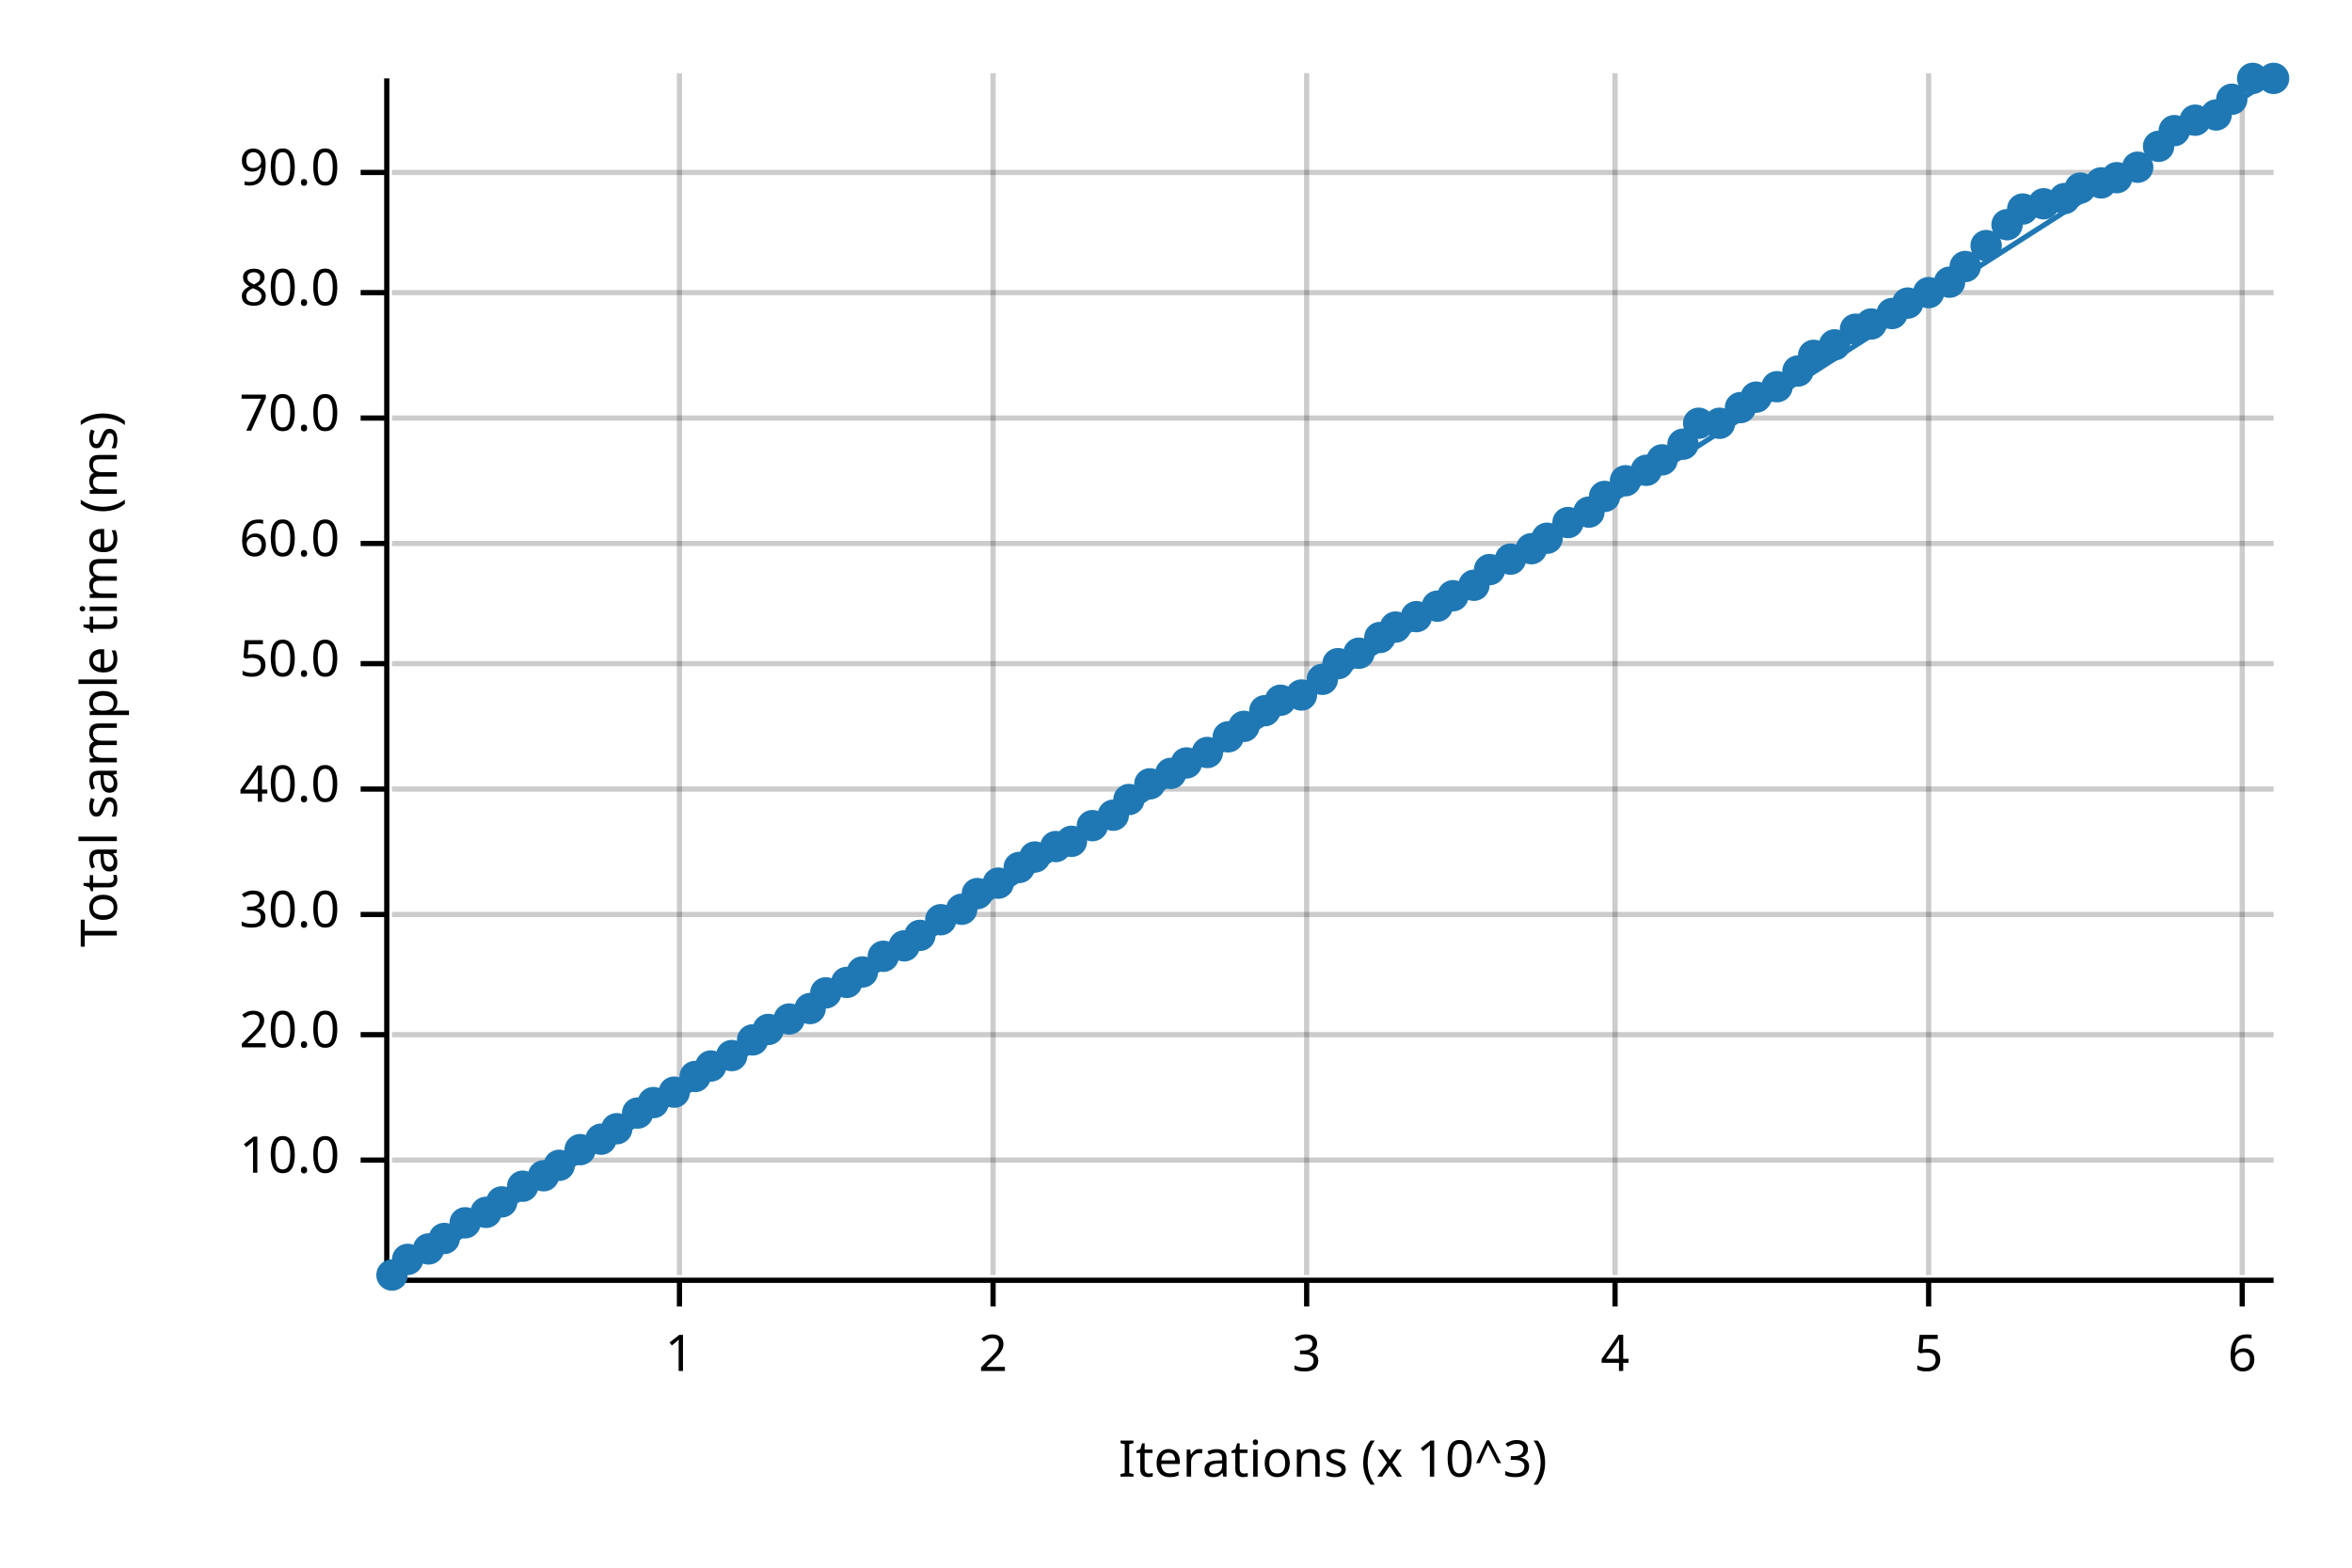
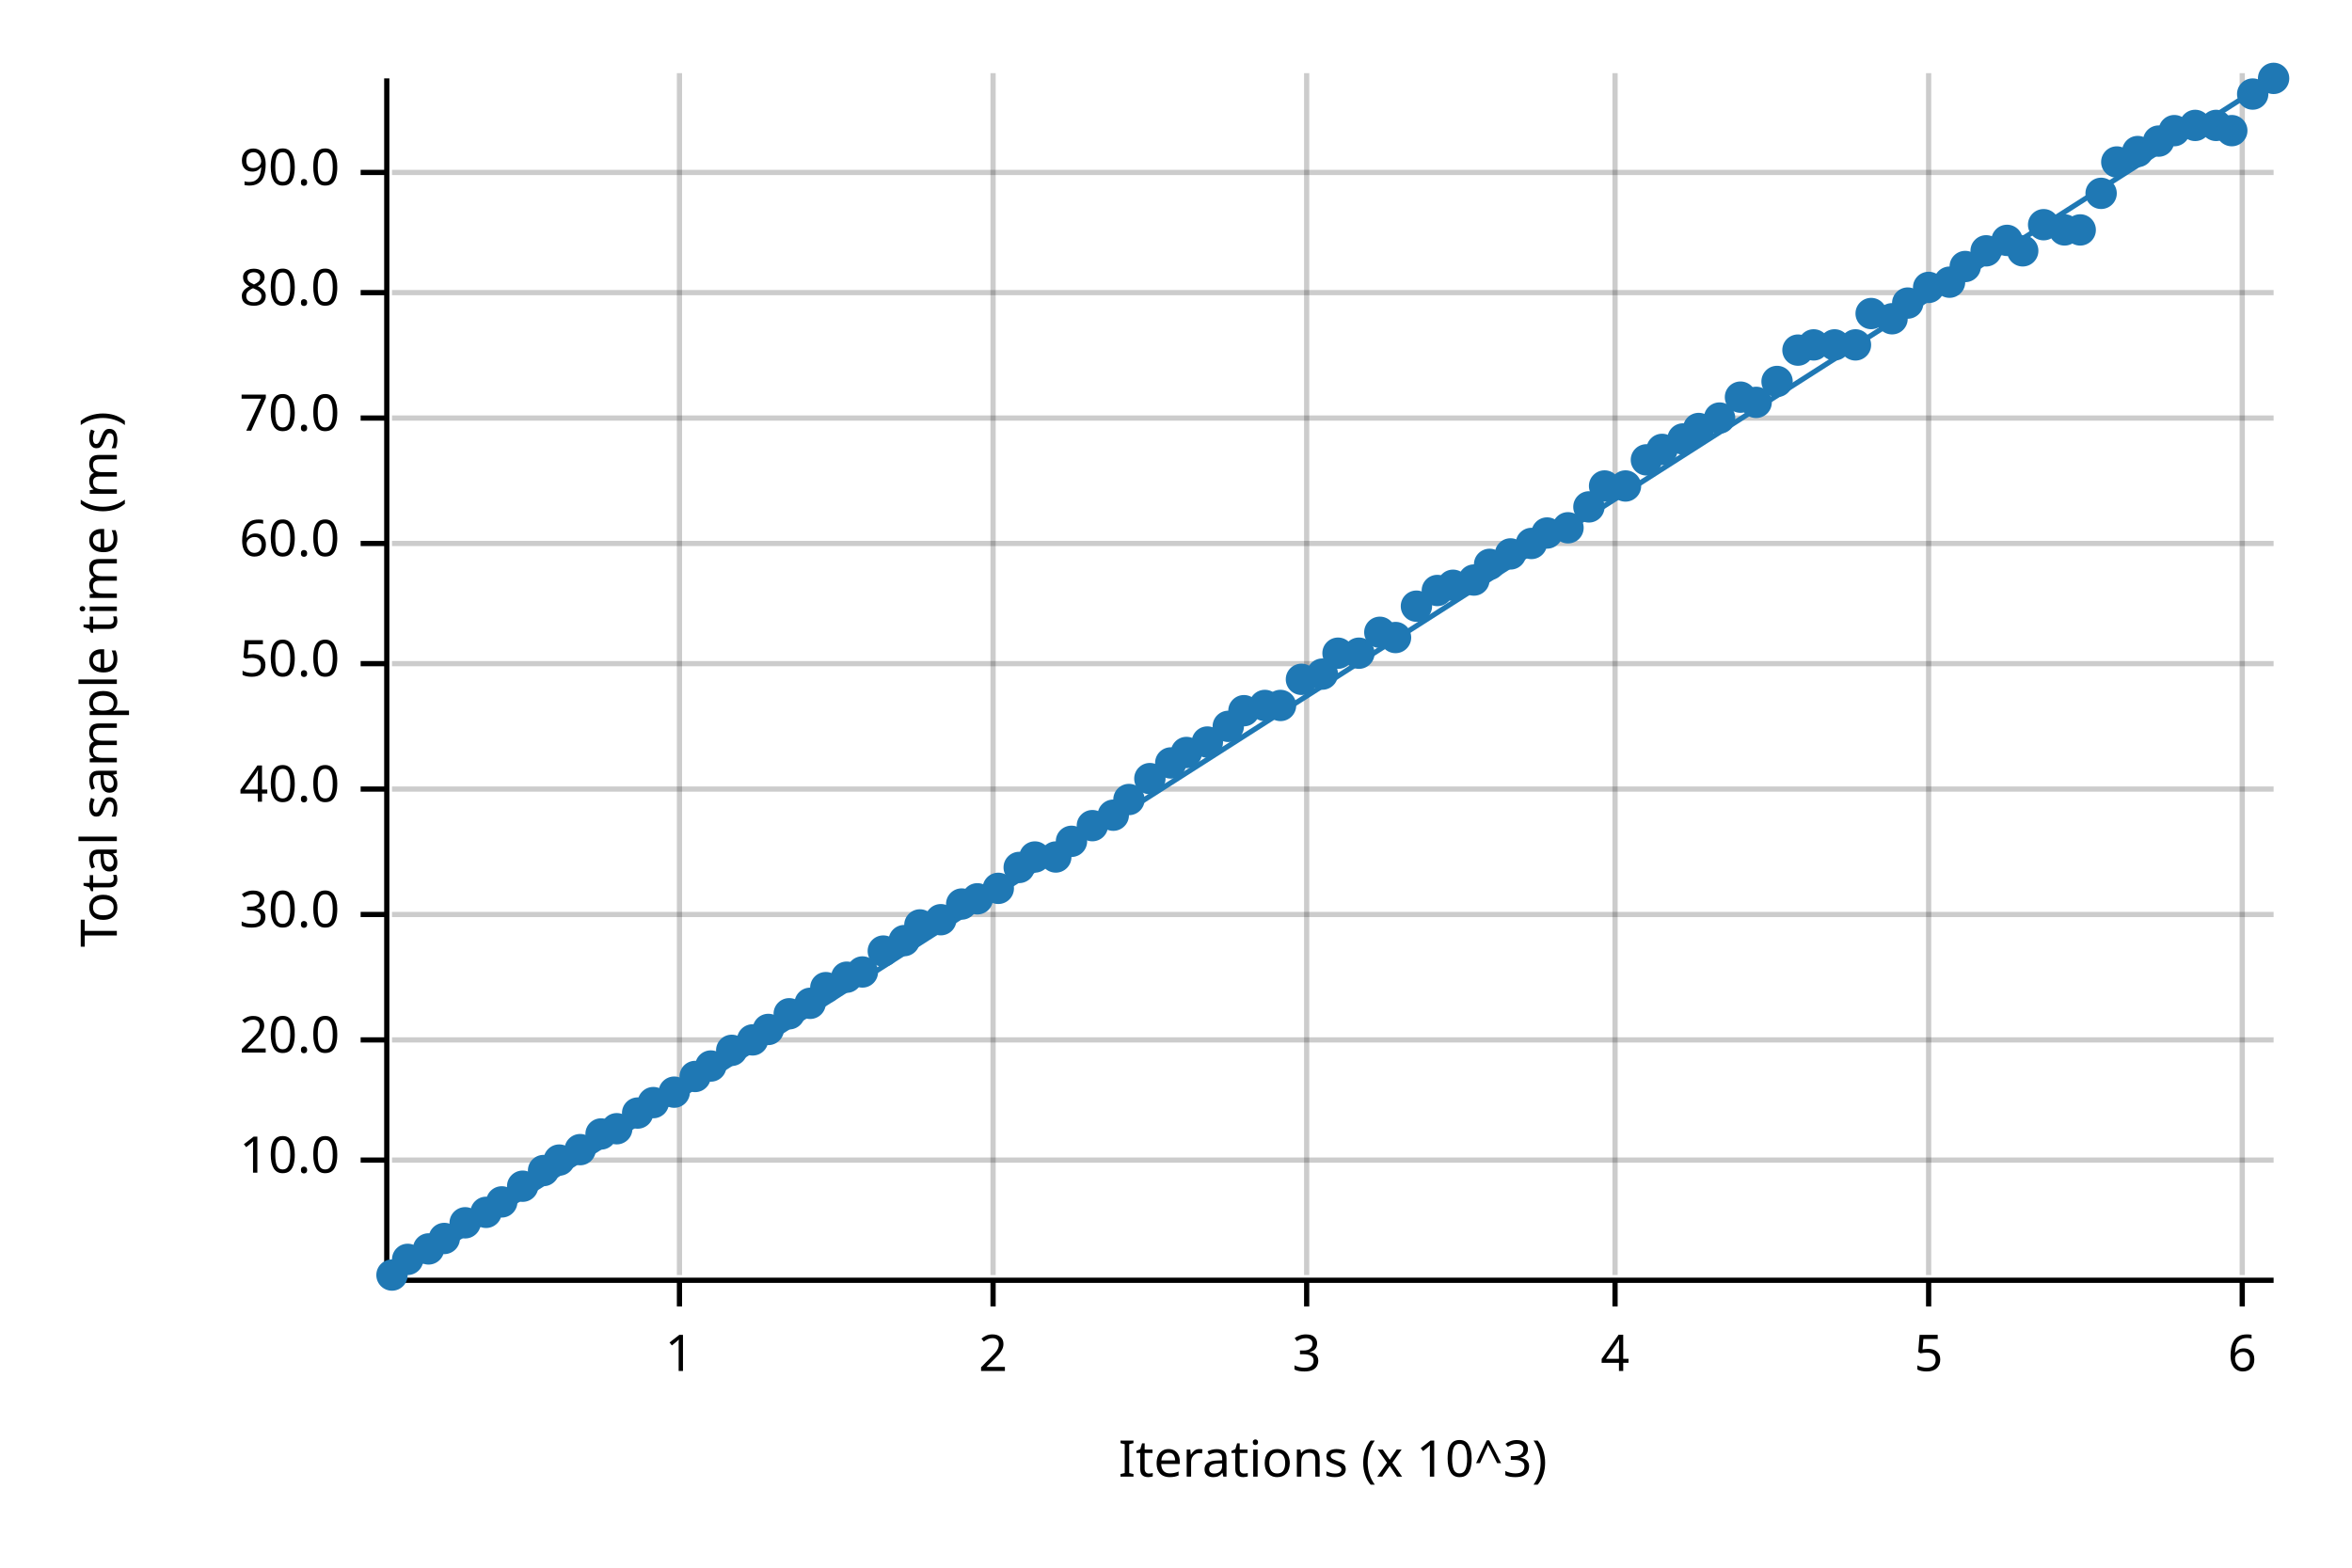
<svg xmlns="http://www.w3.org/2000/svg" width="450" height="300" viewBox="0 0 450 300">
  <text x="15" y="130" dy="0.76em" text-anchor="middle" font-family="sans-serif" font-size="9.677" opacity="1" fill="#000000" transform="rotate(270, 15, 130)">
Total sample time (ms)
</text>
  <text x="255" y="285" dy="-0.5ex" text-anchor="middle" font-family="sans-serif" font-size="9.677" opacity="1" fill="#000000">
Iterations (x 10^3)
</text>
  <line opacity="0.2" stroke="#000000" stroke-width="1" x1="130" y1="244" x2="130" y2="14" />
  <line opacity="0.2" stroke="#000000" stroke-width="1" x1="190" y1="244" x2="190" y2="14" />
  <line opacity="0.2" stroke="#000000" stroke-width="1" x1="250" y1="244" x2="250" y2="14" />
  <line opacity="0.2" stroke="#000000" stroke-width="1" x1="309" y1="244" x2="309" y2="14" />
  <line opacity="0.2" stroke="#000000" stroke-width="1" x1="369" y1="244" x2="369" y2="14" />
  <line opacity="0.2" stroke="#000000" stroke-width="1" x1="429" y1="244" x2="429" y2="14" />
  <line opacity="0.2" stroke="#000000" stroke-width="1" x1="75" y1="222" x2="435" y2="222" />
-   <line opacity="0.2" stroke="#000000" stroke-width="1" x1="75" y1="198" x2="435" y2="198" />
+   <line opacity="0.2" stroke="#000000" stroke-width="1" x1="75" y1="199" x2="435" y2="199" />
  <line opacity="0.2" stroke="#000000" stroke-width="1" x1="75" y1="175" x2="435" y2="175" />
  <line opacity="0.2" stroke="#000000" stroke-width="1" x1="75" y1="151" x2="435" y2="151" />
  <line opacity="0.2" stroke="#000000" stroke-width="1" x1="75" y1="127" x2="435" y2="127" />
  <line opacity="0.2" stroke="#000000" stroke-width="1" x1="75" y1="104" x2="435" y2="104" />
  <line opacity="0.2" stroke="#000000" stroke-width="1" x1="75" y1="80" x2="435" y2="80" />
  <line opacity="0.2" stroke="#000000" stroke-width="1" x1="75" y1="56" x2="435" y2="56" />
  <line opacity="0.2" stroke="#000000" stroke-width="1" x1="75" y1="33" x2="435" y2="33" />
  <polyline fill="none" opacity="1" stroke="#000000" stroke-width="1" points="74,15 74,245 " />
  <text x="65" y="222" dy="0.5ex" text-anchor="end" font-family="sans-serif" font-size="9.677" opacity="1" fill="#000000">
10.0
</text>
  <polyline fill="none" opacity="1" stroke="#000000" stroke-width="1" points="69,222 74,222 " />
-   <text x="65" y="198" dy="0.5ex" text-anchor="end" font-family="sans-serif" font-size="9.677" opacity="1" fill="#000000">
+   <text x="65" y="199" dy="0.5ex" text-anchor="end" font-family="sans-serif" font-size="9.677" opacity="1" fill="#000000">
20.0
</text>
-   <polyline fill="none" opacity="1" stroke="#000000" stroke-width="1" points="69,198 74,198 " />
+   <polyline fill="none" opacity="1" stroke="#000000" stroke-width="1" points="69,199 74,199 " />
  <text x="65" y="175" dy="0.5ex" text-anchor="end" font-family="sans-serif" font-size="9.677" opacity="1" fill="#000000">
30.0
</text>
  <polyline fill="none" opacity="1" stroke="#000000" stroke-width="1" points="69,175 74,175 " />
  <text x="65" y="151" dy="0.5ex" text-anchor="end" font-family="sans-serif" font-size="9.677" opacity="1" fill="#000000">
40.0
</text>
  <polyline fill="none" opacity="1" stroke="#000000" stroke-width="1" points="69,151 74,151 " />
  <text x="65" y="127" dy="0.5ex" text-anchor="end" font-family="sans-serif" font-size="9.677" opacity="1" fill="#000000">
50.0
</text>
  <polyline fill="none" opacity="1" stroke="#000000" stroke-width="1" points="69,127 74,127 " />
  <text x="65" y="104" dy="0.5ex" text-anchor="end" font-family="sans-serif" font-size="9.677" opacity="1" fill="#000000">
60.0
</text>
  <polyline fill="none" opacity="1" stroke="#000000" stroke-width="1" points="69,104 74,104 " />
  <text x="65" y="80" dy="0.5ex" text-anchor="end" font-family="sans-serif" font-size="9.677" opacity="1" fill="#000000">
70.0
</text>
  <polyline fill="none" opacity="1" stroke="#000000" stroke-width="1" points="69,80 74,80 " />
  <text x="65" y="56" dy="0.5ex" text-anchor="end" font-family="sans-serif" font-size="9.677" opacity="1" fill="#000000">
80.0
</text>
  <polyline fill="none" opacity="1" stroke="#000000" stroke-width="1" points="69,56 74,56 " />
  <text x="65" y="33" dy="0.5ex" text-anchor="end" font-family="sans-serif" font-size="9.677" opacity="1" fill="#000000">
90.0
</text>
  <polyline fill="none" opacity="1" stroke="#000000" stroke-width="1" points="69,33 74,33 " />
  <polyline fill="none" opacity="1" stroke="#000000" stroke-width="1" points="75,245 435,245 " />
  <text x="130" y="255" dy="0.76em" text-anchor="middle" font-family="sans-serif" font-size="9.677" opacity="1" fill="#000000">
1
</text>
  <polyline fill="none" opacity="1" stroke="#000000" stroke-width="1" points="130,245 130,250 " />
  <text x="190" y="255" dy="0.76em" text-anchor="middle" font-family="sans-serif" font-size="9.677" opacity="1" fill="#000000">
2
</text>
  <polyline fill="none" opacity="1" stroke="#000000" stroke-width="1" points="190,245 190,250 " />
  <text x="250" y="255" dy="0.76em" text-anchor="middle" font-family="sans-serif" font-size="9.677" opacity="1" fill="#000000">
3
</text>
  <polyline fill="none" opacity="1" stroke="#000000" stroke-width="1" points="250,245 250,250 " />
  <text x="309" y="255" dy="0.76em" text-anchor="middle" font-family="sans-serif" font-size="9.677" opacity="1" fill="#000000">
4
</text>
  <polyline fill="none" opacity="1" stroke="#000000" stroke-width="1" points="309,245 309,250 " />
  <text x="369" y="255" dy="0.76em" text-anchor="middle" font-family="sans-serif" font-size="9.677" opacity="1" fill="#000000">
5
</text>
  <polyline fill="none" opacity="1" stroke="#000000" stroke-width="1" points="369,245 369,250 " />
  <text x="429" y="255" dy="0.76em" text-anchor="middle" font-family="sans-serif" font-size="9.677" opacity="1" fill="#000000">
6
</text>
  <polyline fill="none" opacity="1" stroke="#000000" stroke-width="1" points="429,245 429,250 " />
  <circle cx="75" cy="244" r="3" opacity="1" fill="#1F78B4" stroke="none" />
  <circle cx="78" cy="241" r="3" opacity="1" fill="#1F78B4" stroke="none" />
  <circle cx="82" cy="239" r="3" opacity="1" fill="#1F78B4" stroke="none" />
  <circle cx="85" cy="237" r="3" opacity="1" fill="#1F78B4" stroke="none" />
  <circle cx="89" cy="234" r="3" opacity="1" fill="#1F78B4" stroke="none" />
  <circle cx="93" cy="232" r="3" opacity="1" fill="#1F78B4" stroke="none" />
  <circle cx="96" cy="230" r="3" opacity="1" fill="#1F78B4" stroke="none" />
  <circle cx="100" cy="227" r="3" opacity="1" fill="#1F78B4" stroke="none" />
-   <circle cx="104" cy="225" r="3" opacity="1" fill="#1F78B4" stroke="none" />
-   <circle cx="107" cy="223" r="3" opacity="1" fill="#1F78B4" stroke="none" />
+   <circle cx="104" cy="224" r="3" opacity="1" fill="#1F78B4" stroke="none" />
+   <circle cx="107" cy="222" r="3" opacity="1" fill="#1F78B4" stroke="none" />
  <circle cx="111" cy="220" r="3" opacity="1" fill="#1F78B4" stroke="none" />
-   <circle cx="115" cy="218" r="3" opacity="1" fill="#1F78B4" stroke="none" />
+   <circle cx="115" cy="217" r="3" opacity="1" fill="#1F78B4" stroke="none" />
  <circle cx="118" cy="216" r="3" opacity="1" fill="#1F78B4" stroke="none" />
  <circle cx="122" cy="213" r="3" opacity="1" fill="#1F78B4" stroke="none" />
  <circle cx="125" cy="211" r="3" opacity="1" fill="#1F78B4" stroke="none" />
  <circle cx="129" cy="209" r="3" opacity="1" fill="#1F78B4" stroke="none" />
  <circle cx="133" cy="206" r="3" opacity="1" fill="#1F78B4" stroke="none" />
  <circle cx="136" cy="204" r="3" opacity="1" fill="#1F78B4" stroke="none" />
-   <circle cx="140" cy="202" r="3" opacity="1" fill="#1F78B4" stroke="none" />
+   <circle cx="140" cy="201" r="3" opacity="1" fill="#1F78B4" stroke="none" />
  <circle cx="144" cy="199" r="3" opacity="1" fill="#1F78B4" stroke="none" />
  <circle cx="147" cy="197" r="3" opacity="1" fill="#1F78B4" stroke="none" />
-   <circle cx="151" cy="195" r="3" opacity="1" fill="#1F78B4" stroke="none" />
-   <circle cx="155" cy="193" r="3" opacity="1" fill="#1F78B4" stroke="none" />
-   <circle cx="158" cy="190" r="3" opacity="1" fill="#1F78B4" stroke="none" />
-   <circle cx="162" cy="188" r="3" opacity="1" fill="#1F78B4" stroke="none" />
+   <circle cx="151" cy="194" r="3" opacity="1" fill="#1F78B4" stroke="none" />
+   <circle cx="155" cy="192" r="3" opacity="1" fill="#1F78B4" stroke="none" />
+   <circle cx="158" cy="189" r="3" opacity="1" fill="#1F78B4" stroke="none" />
+   <circle cx="162" cy="187" r="3" opacity="1" fill="#1F78B4" stroke="none" />
  <circle cx="165" cy="186" r="3" opacity="1" fill="#1F78B4" stroke="none" />
-   <circle cx="169" cy="183" r="3" opacity="1" fill="#1F78B4" stroke="none" />
-   <circle cx="173" cy="181" r="3" opacity="1" fill="#1F78B4" stroke="none" />
-   <circle cx="176" cy="179" r="3" opacity="1" fill="#1F78B4" stroke="none" />
+   <circle cx="169" cy="182" r="3" opacity="1" fill="#1F78B4" stroke="none" />
+   <circle cx="173" cy="180" r="3" opacity="1" fill="#1F78B4" stroke="none" />
+   <circle cx="176" cy="177" r="3" opacity="1" fill="#1F78B4" stroke="none" />
  <circle cx="180" cy="176" r="3" opacity="1" fill="#1F78B4" stroke="none" />
-   <circle cx="184" cy="174" r="3" opacity="1" fill="#1F78B4" stroke="none" />
-   <circle cx="187" cy="171" r="3" opacity="1" fill="#1F78B4" stroke="none" />
-   <circle cx="191" cy="169" r="3" opacity="1" fill="#1F78B4" stroke="none" />
+   <circle cx="184" cy="173" r="3" opacity="1" fill="#1F78B4" stroke="none" />
+   <circle cx="187" cy="172" r="3" opacity="1" fill="#1F78B4" stroke="none" />
+   <circle cx="191" cy="170" r="3" opacity="1" fill="#1F78B4" stroke="none" />
  <circle cx="195" cy="166" r="3" opacity="1" fill="#1F78B4" stroke="none" />
  <circle cx="198" cy="164" r="3" opacity="1" fill="#1F78B4" stroke="none" />
-   <circle cx="202" cy="162" r="3" opacity="1" fill="#1F78B4" stroke="none" />
+   <circle cx="202" cy="164" r="3" opacity="1" fill="#1F78B4" stroke="none" />
  <circle cx="205" cy="161" r="3" opacity="1" fill="#1F78B4" stroke="none" />
  <circle cx="209" cy="158" r="3" opacity="1" fill="#1F78B4" stroke="none" />
  <circle cx="213" cy="156" r="3" opacity="1" fill="#1F78B4" stroke="none" />
  <circle cx="216" cy="153" r="3" opacity="1" fill="#1F78B4" stroke="none" />
-   <circle cx="220" cy="150" r="3" opacity="1" fill="#1F78B4" stroke="none" />
-   <circle cx="224" cy="148" r="3" opacity="1" fill="#1F78B4" stroke="none" />
-   <circle cx="227" cy="146" r="3" opacity="1" fill="#1F78B4" stroke="none" />
-   <circle cx="231" cy="144" r="3" opacity="1" fill="#1F78B4" stroke="none" />
-   <circle cx="235" cy="141" r="3" opacity="1" fill="#1F78B4" stroke="none" />
-   <circle cx="238" cy="139" r="3" opacity="1" fill="#1F78B4" stroke="none" />
-   <circle cx="242" cy="136" r="3" opacity="1" fill="#1F78B4" stroke="none" />
-   <circle cx="245" cy="134" r="3" opacity="1" fill="#1F78B4" stroke="none" />
-   <circle cx="249" cy="133" r="3" opacity="1" fill="#1F78B4" stroke="none" />
-   <circle cx="253" cy="130" r="3" opacity="1" fill="#1F78B4" stroke="none" />
-   <circle cx="256" cy="127" r="3" opacity="1" fill="#1F78B4" stroke="none" />
+   <circle cx="220" cy="149" r="3" opacity="1" fill="#1F78B4" stroke="none" />
+   <circle cx="224" cy="146" r="3" opacity="1" fill="#1F78B4" stroke="none" />
+   <circle cx="227" cy="144" r="3" opacity="1" fill="#1F78B4" stroke="none" />
+   <circle cx="231" cy="142" r="3" opacity="1" fill="#1F78B4" stroke="none" />
+   <circle cx="235" cy="139" r="3" opacity="1" fill="#1F78B4" stroke="none" />
+   <circle cx="238" cy="136" r="3" opacity="1" fill="#1F78B4" stroke="none" />
+   <circle cx="242" cy="135" r="3" opacity="1" fill="#1F78B4" stroke="none" />
+   <circle cx="245" cy="135" r="3" opacity="1" fill="#1F78B4" stroke="none" />
+   <circle cx="249" cy="130" r="3" opacity="1" fill="#1F78B4" stroke="none" />
+   <circle cx="253" cy="129" r="3" opacity="1" fill="#1F78B4" stroke="none" />
+   <circle cx="256" cy="125" r="3" opacity="1" fill="#1F78B4" stroke="none" />
  <circle cx="260" cy="125" r="3" opacity="1" fill="#1F78B4" stroke="none" />
-   <circle cx="264" cy="122" r="3" opacity="1" fill="#1F78B4" stroke="none" />
-   <circle cx="267" cy="120" r="3" opacity="1" fill="#1F78B4" stroke="none" />
-   <circle cx="271" cy="118" r="3" opacity="1" fill="#1F78B4" stroke="none" />
-   <circle cx="275" cy="116" r="3" opacity="1" fill="#1F78B4" stroke="none" />
-   <circle cx="278" cy="114" r="3" opacity="1" fill="#1F78B4" stroke="none" />
-   <circle cx="282" cy="112" r="3" opacity="1" fill="#1F78B4" stroke="none" />
-   <circle cx="285" cy="109" r="3" opacity="1" fill="#1F78B4" stroke="none" />
-   <circle cx="289" cy="107" r="3" opacity="1" fill="#1F78B4" stroke="none" />
-   <circle cx="293" cy="105" r="3" opacity="1" fill="#1F78B4" stroke="none" />
-   <circle cx="296" cy="103" r="3" opacity="1" fill="#1F78B4" stroke="none" />
-   <circle cx="300" cy="100" r="3" opacity="1" fill="#1F78B4" stroke="none" />
-   <circle cx="304" cy="98" r="3" opacity="1" fill="#1F78B4" stroke="none" />
-   <circle cx="307" cy="95" r="3" opacity="1" fill="#1F78B4" stroke="none" />
-   <circle cx="311" cy="92" r="3" opacity="1" fill="#1F78B4" stroke="none" />
-   <circle cx="315" cy="90" r="3" opacity="1" fill="#1F78B4" stroke="none" />
-   <circle cx="318" cy="88" r="3" opacity="1" fill="#1F78B4" stroke="none" />
-   <circle cx="322" cy="85" r="3" opacity="1" fill="#1F78B4" stroke="none" />
-   <circle cx="325" cy="81" r="3" opacity="1" fill="#1F78B4" stroke="none" />
-   <circle cx="329" cy="81" r="3" opacity="1" fill="#1F78B4" stroke="none" />
-   <circle cx="333" cy="78" r="3" opacity="1" fill="#1F78B4" stroke="none" />
-   <circle cx="336" cy="76" r="3" opacity="1" fill="#1F78B4" stroke="none" />
-   <circle cx="340" cy="74" r="3" opacity="1" fill="#1F78B4" stroke="none" />
-   <circle cx="344" cy="71" r="3" opacity="1" fill="#1F78B4" stroke="none" />
-   <circle cx="347" cy="68" r="3" opacity="1" fill="#1F78B4" stroke="none" />
+   <circle cx="264" cy="121" r="3" opacity="1" fill="#1F78B4" stroke="none" />
+   <circle cx="267" cy="122" r="3" opacity="1" fill="#1F78B4" stroke="none" />
+   <circle cx="271" cy="116" r="3" opacity="1" fill="#1F78B4" stroke="none" />
+   <circle cx="275" cy="113" r="3" opacity="1" fill="#1F78B4" stroke="none" />
+   <circle cx="278" cy="112" r="3" opacity="1" fill="#1F78B4" stroke="none" />
+   <circle cx="282" cy="111" r="3" opacity="1" fill="#1F78B4" stroke="none" />
+   <circle cx="285" cy="108" r="3" opacity="1" fill="#1F78B4" stroke="none" />
+   <circle cx="289" cy="106" r="3" opacity="1" fill="#1F78B4" stroke="none" />
+   <circle cx="293" cy="104" r="3" opacity="1" fill="#1F78B4" stroke="none" />
+   <circle cx="296" cy="102" r="3" opacity="1" fill="#1F78B4" stroke="none" />
+   <circle cx="300" cy="101" r="3" opacity="1" fill="#1F78B4" stroke="none" />
+   <circle cx="304" cy="97" r="3" opacity="1" fill="#1F78B4" stroke="none" />
+   <circle cx="307" cy="93" r="3" opacity="1" fill="#1F78B4" stroke="none" />
+   <circle cx="311" cy="93" r="3" opacity="1" fill="#1F78B4" stroke="none" />
+   <circle cx="315" cy="88" r="3" opacity="1" fill="#1F78B4" stroke="none" />
+   <circle cx="318" cy="86" r="3" opacity="1" fill="#1F78B4" stroke="none" />
+   <circle cx="322" cy="84" r="3" opacity="1" fill="#1F78B4" stroke="none" />
+   <circle cx="325" cy="82" r="3" opacity="1" fill="#1F78B4" stroke="none" />
+   <circle cx="329" cy="80" r="3" opacity="1" fill="#1F78B4" stroke="none" />
+   <circle cx="333" cy="76" r="3" opacity="1" fill="#1F78B4" stroke="none" />
+   <circle cx="336" cy="77" r="3" opacity="1" fill="#1F78B4" stroke="none" />
+   <circle cx="340" cy="73" r="3" opacity="1" fill="#1F78B4" stroke="none" />
+   <circle cx="344" cy="67" r="3" opacity="1" fill="#1F78B4" stroke="none" />
+   <circle cx="347" cy="66" r="3" opacity="1" fill="#1F78B4" stroke="none" />
  <circle cx="351" cy="66" r="3" opacity="1" fill="#1F78B4" stroke="none" />
-   <circle cx="355" cy="63" r="3" opacity="1" fill="#1F78B4" stroke="none" />
-   <circle cx="358" cy="62" r="3" opacity="1" fill="#1F78B4" stroke="none" />
-   <circle cx="362" cy="60" r="3" opacity="1" fill="#1F78B4" stroke="none" />
+   <circle cx="355" cy="66" r="3" opacity="1" fill="#1F78B4" stroke="none" />
+   <circle cx="358" cy="60" r="3" opacity="1" fill="#1F78B4" stroke="none" />
+   <circle cx="362" cy="61" r="3" opacity="1" fill="#1F78B4" stroke="none" />
  <circle cx="365" cy="58" r="3" opacity="1" fill="#1F78B4" stroke="none" />
-   <circle cx="369" cy="56" r="3" opacity="1" fill="#1F78B4" stroke="none" />
+   <circle cx="369" cy="55" r="3" opacity="1" fill="#1F78B4" stroke="none" />
  <circle cx="373" cy="54" r="3" opacity="1" fill="#1F78B4" stroke="none" />
  <circle cx="376" cy="51" r="3" opacity="1" fill="#1F78B4" stroke="none" />
-   <circle cx="380" cy="47" r="3" opacity="1" fill="#1F78B4" stroke="none" />
-   <circle cx="384" cy="43" r="3" opacity="1" fill="#1F78B4" stroke="none" />
-   <circle cx="387" cy="40" r="3" opacity="1" fill="#1F78B4" stroke="none" />
-   <circle cx="391" cy="39" r="3" opacity="1" fill="#1F78B4" stroke="none" />
-   <circle cx="395" cy="38" r="3" opacity="1" fill="#1F78B4" stroke="none" />
-   <circle cx="398" cy="36" r="3" opacity="1" fill="#1F78B4" stroke="none" />
-   <circle cx="402" cy="35" r="3" opacity="1" fill="#1F78B4" stroke="none" />
-   <circle cx="405" cy="34" r="3" opacity="1" fill="#1F78B4" stroke="none" />
-   <circle cx="409" cy="32" r="3" opacity="1" fill="#1F78B4" stroke="none" />
-   <circle cx="413" cy="28" r="3" opacity="1" fill="#1F78B4" stroke="none" />
+   <circle cx="380" cy="48" r="3" opacity="1" fill="#1F78B4" stroke="none" />
+   <circle cx="384" cy="46" r="3" opacity="1" fill="#1F78B4" stroke="none" />
+   <circle cx="387" cy="48" r="3" opacity="1" fill="#1F78B4" stroke="none" />
+   <circle cx="391" cy="43" r="3" opacity="1" fill="#1F78B4" stroke="none" />
+   <circle cx="395" cy="44" r="3" opacity="1" fill="#1F78B4" stroke="none" />
+   <circle cx="398" cy="44" r="3" opacity="1" fill="#1F78B4" stroke="none" />
+   <circle cx="402" cy="37" r="3" opacity="1" fill="#1F78B4" stroke="none" />
+   <circle cx="405" cy="31" r="3" opacity="1" fill="#1F78B4" stroke="none" />
+   <circle cx="409" cy="29" r="3" opacity="1" fill="#1F78B4" stroke="none" />
+   <circle cx="413" cy="27" r="3" opacity="1" fill="#1F78B4" stroke="none" />
  <circle cx="416" cy="25" r="3" opacity="1" fill="#1F78B4" stroke="none" />
-   <circle cx="420" cy="23" r="3" opacity="1" fill="#1F78B4" stroke="none" />
-   <circle cx="424" cy="22" r="3" opacity="1" fill="#1F78B4" stroke="none" />
-   <circle cx="427" cy="19" r="3" opacity="1" fill="#1F78B4" stroke="none" />
-   <circle cx="431" cy="15" r="3" opacity="1" fill="#1F78B4" stroke="none" />
+   <circle cx="420" cy="24" r="3" opacity="1" fill="#1F78B4" stroke="none" />
+   <circle cx="424" cy="24" r="3" opacity="1" fill="#1F78B4" stroke="none" />
+   <circle cx="427" cy="25" r="3" opacity="1" fill="#1F78B4" stroke="none" />
+   <circle cx="431" cy="18" r="3" opacity="1" fill="#1F78B4" stroke="none" />
  <circle cx="435" cy="15" r="3" opacity="1" fill="#1F78B4" stroke="none" />
  <polyline fill="none" opacity="1" stroke="#1F78B4" stroke-width="1" points="75,245 435,15 " />
  <polygon opacity="0.25" fill="#1F78B4" points="75,245 435,15 435,15 " />
</svg>
